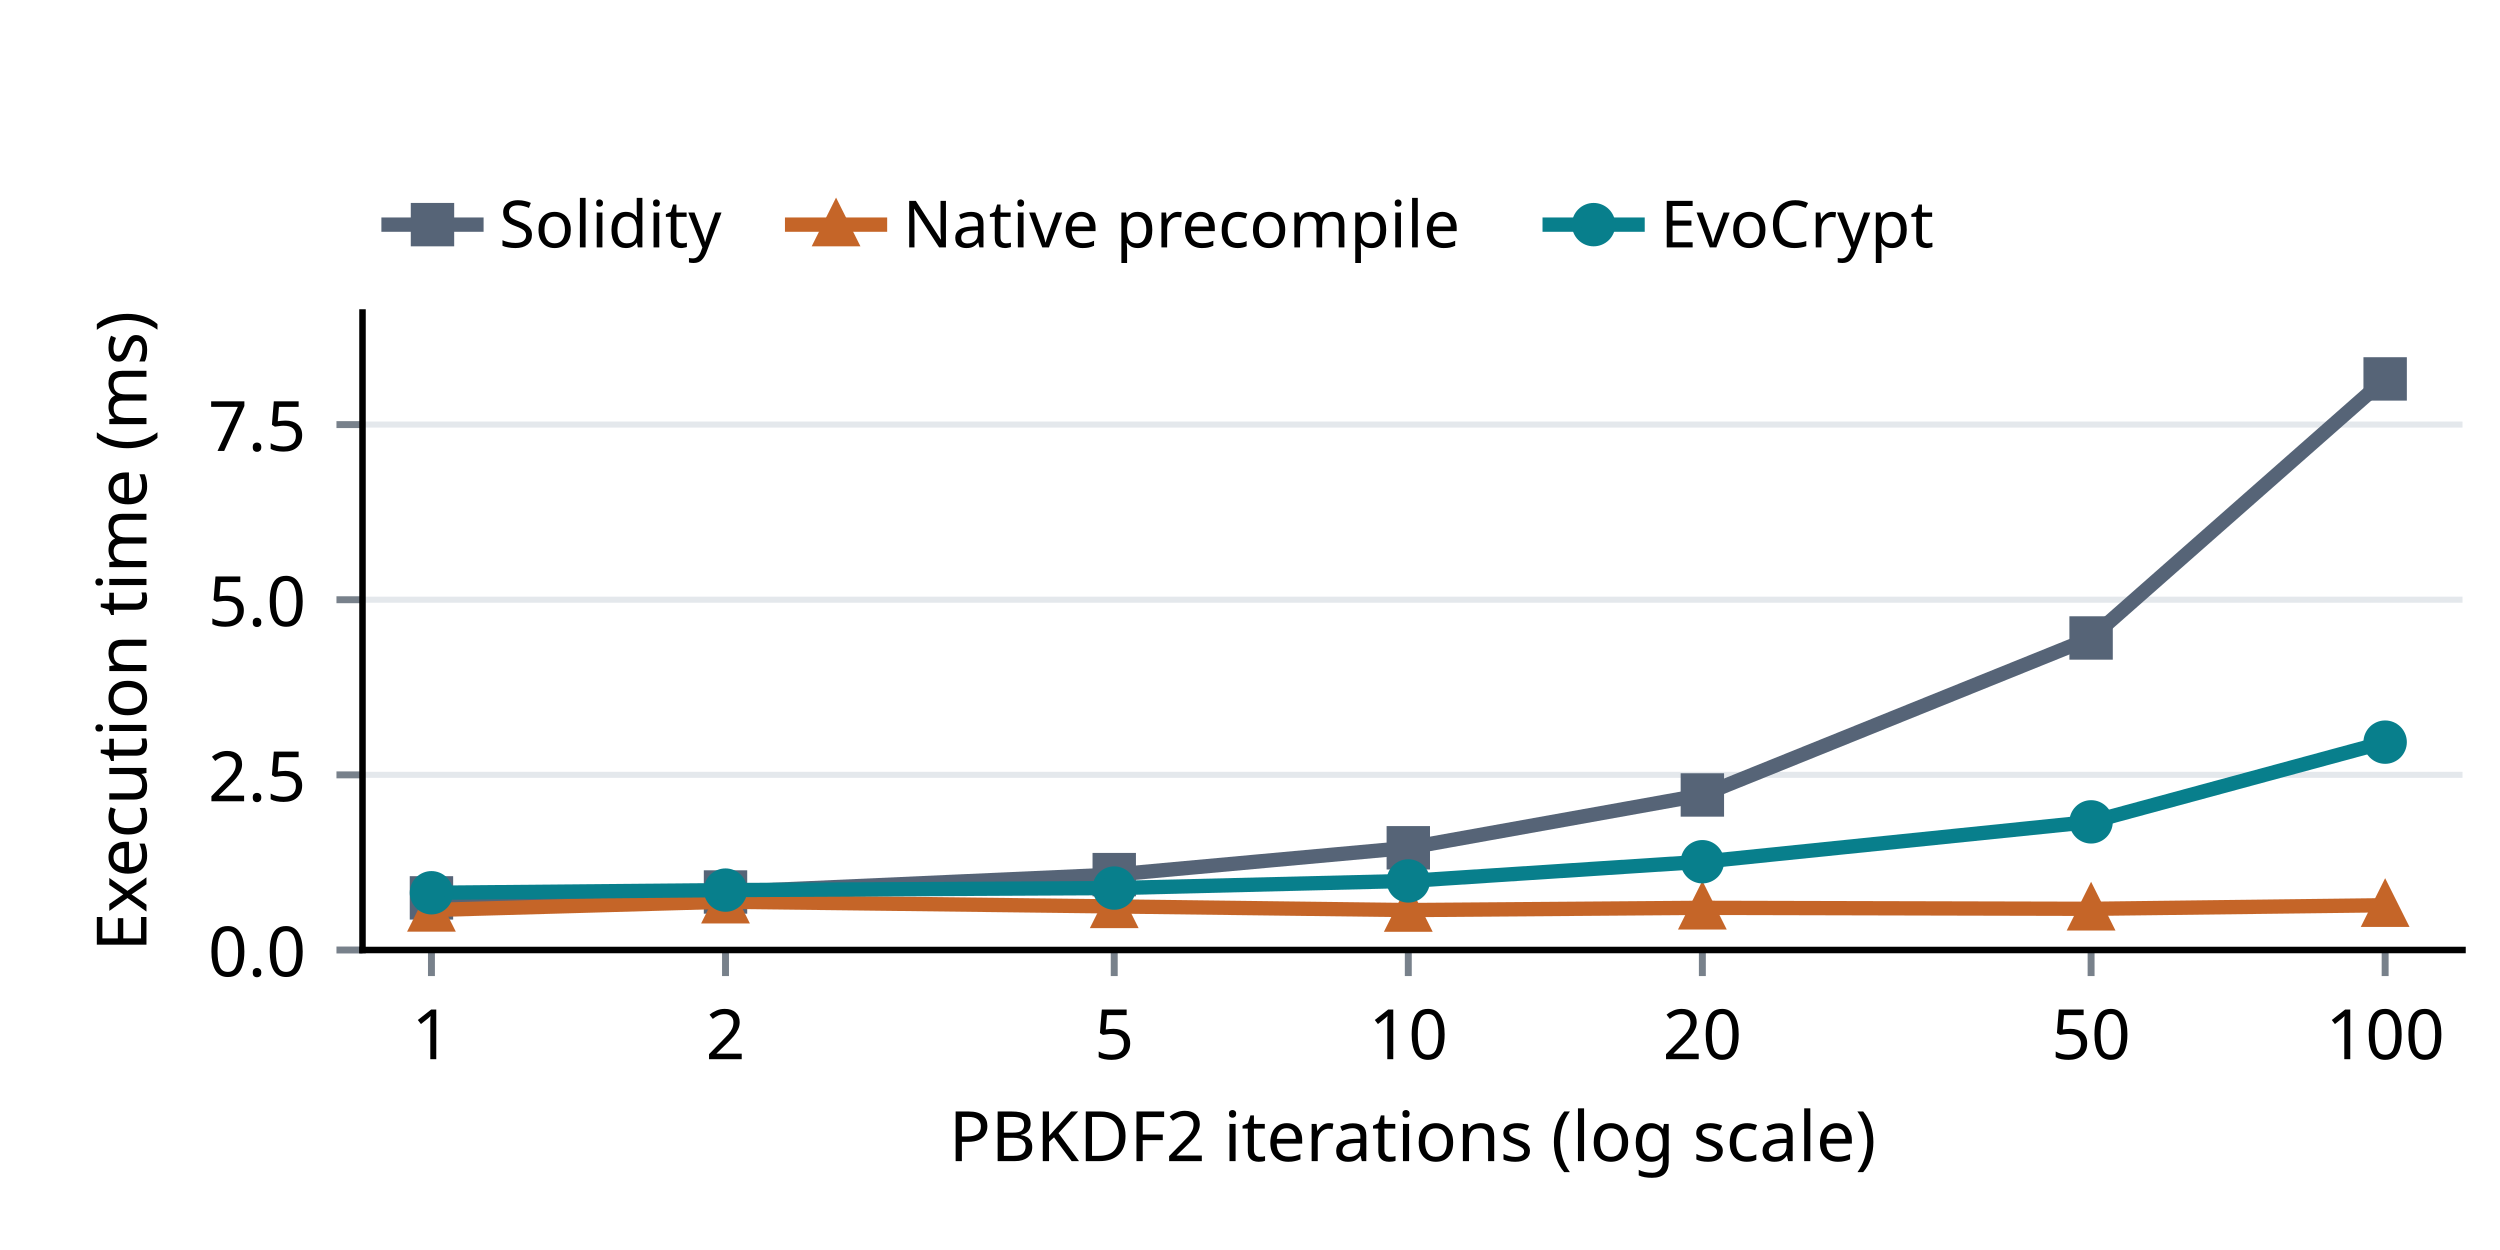
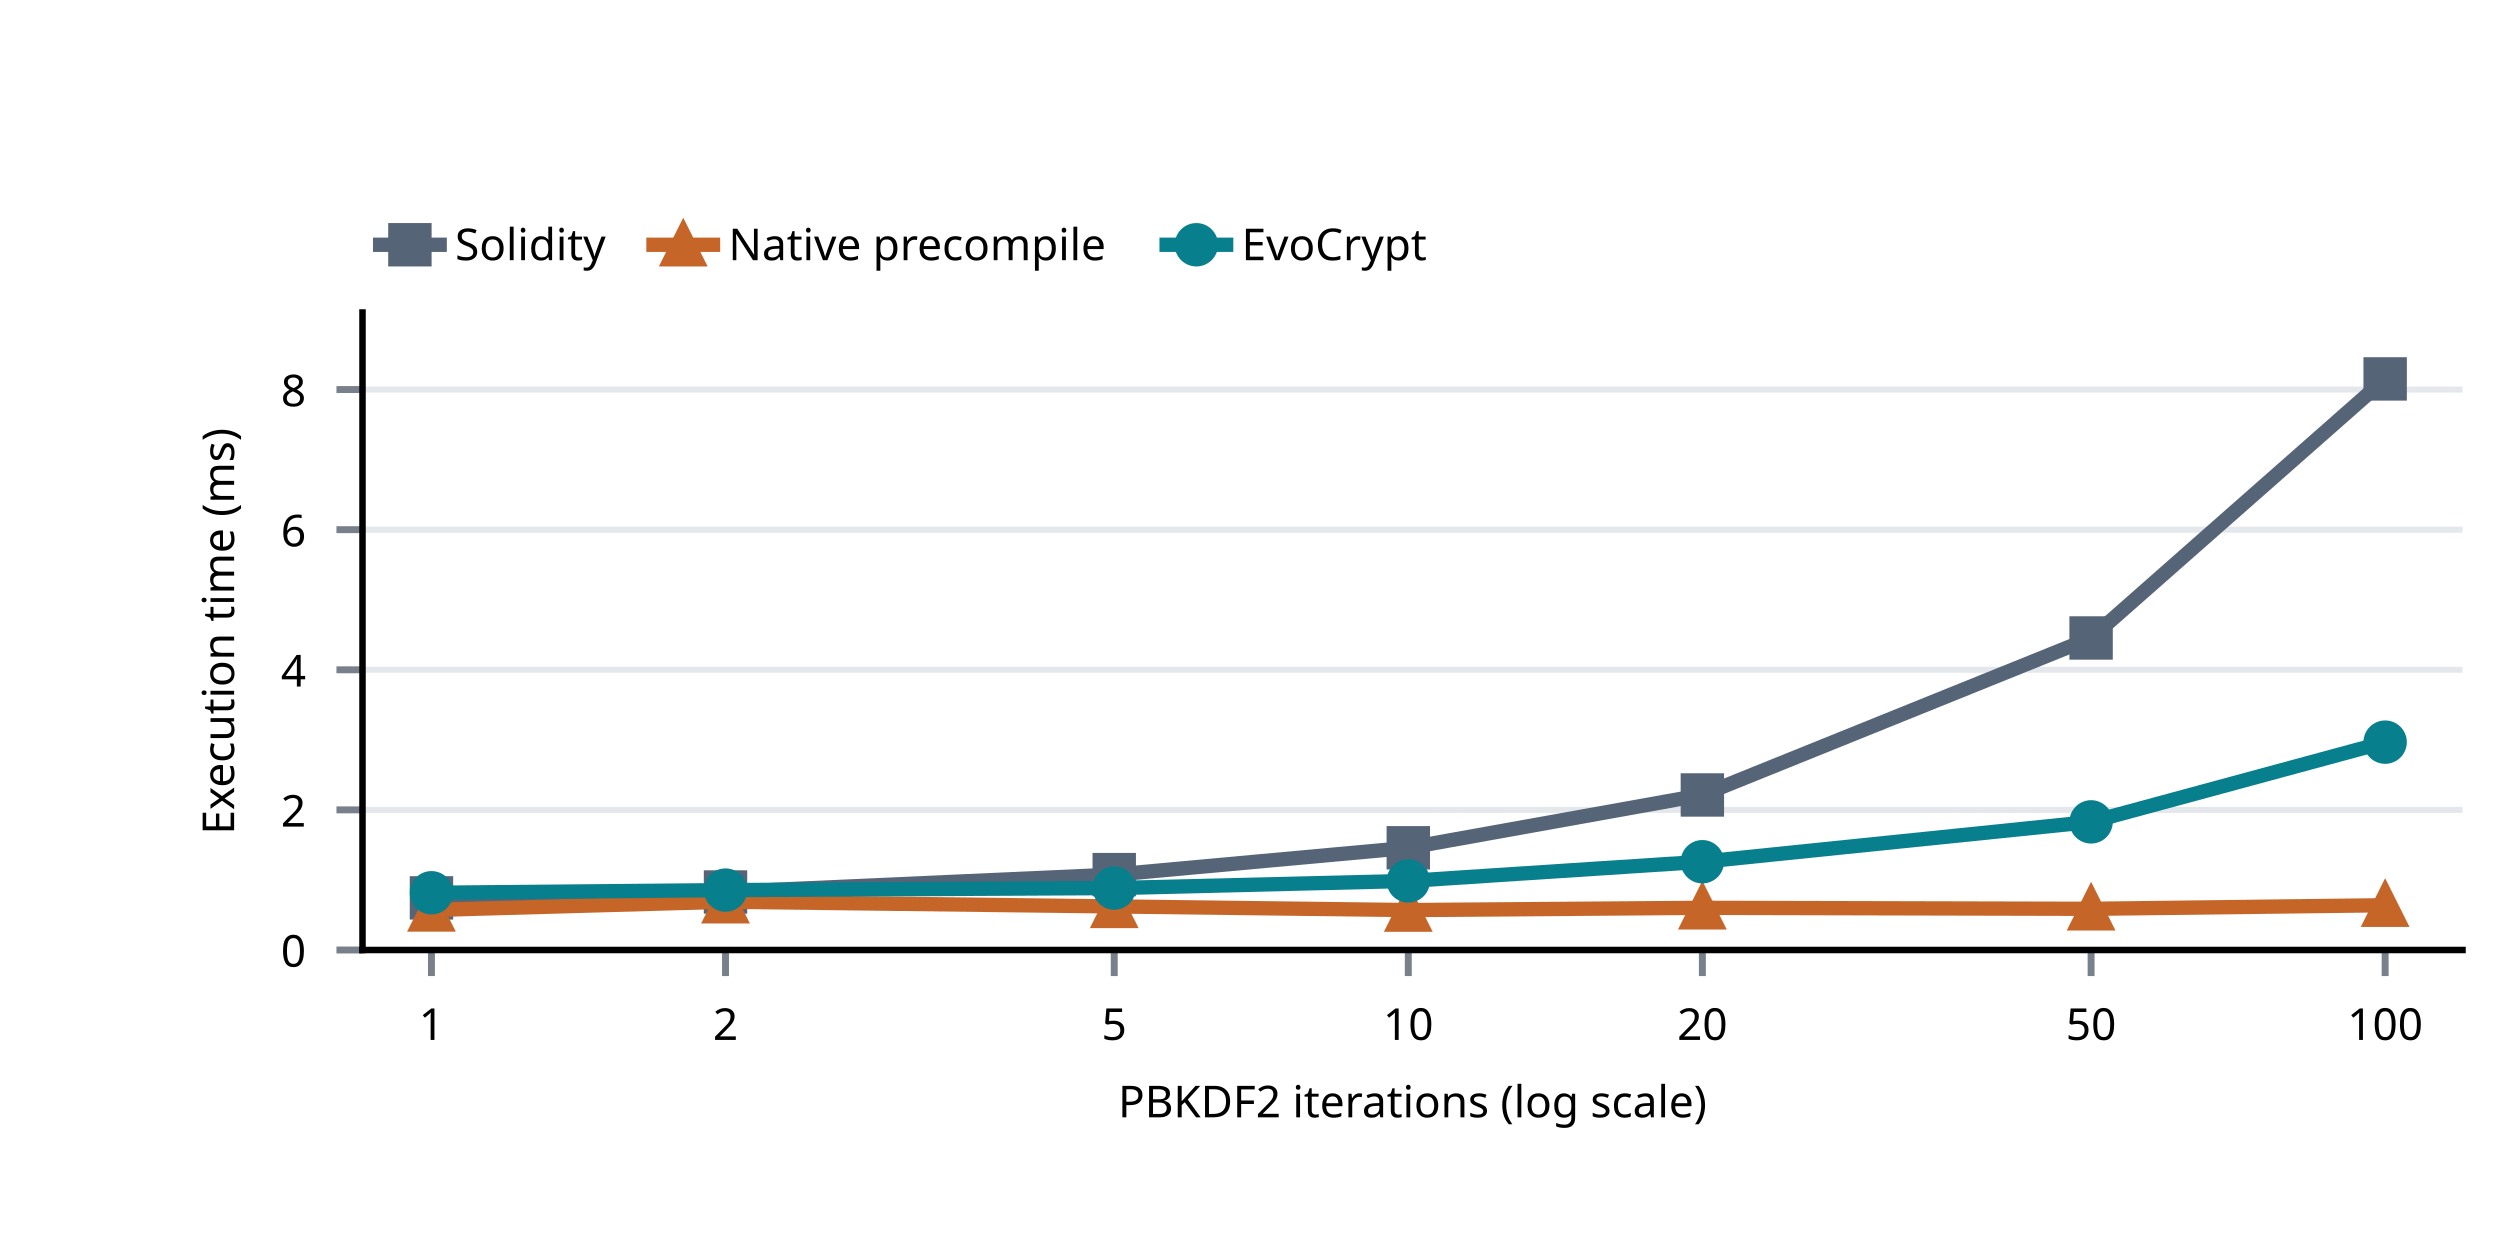
<svg xmlns="http://www.w3.org/2000/svg" xmlns:xlink="http://www.w3.org/1999/xlink" width="288pt" height="144pt" viewBox="0 0 288 144" version="1.1">
  <defs>
    <style type="text/css">*{stroke-linejoin: round; stroke-linecap: butt}</style>
  </defs>
  <g id="figure_1">
    <g id="patch_1">
      <path d="M 0 144  L 288 144  L 288 0  L 0 0  z " style="fill: #ffffff" />
    </g>
    <g id="axes_1">
      <g id="patch_2">
        <path d="M 41.76 109.44  L 283.68 109.44  L 283.68 36  L 41.76 36  z " style="fill: #ffffff" />
      </g>
      <g id="matplotlib.axis_1">
        <g id="xtick_1">
          <g id="line2d_1">
            <defs>
-               <path id="mf22c8f6aad" d="M 0 0  L 0 3  " style="stroke: #78818b; stroke-width: 0.8" />
+               <path id="m32202f15ba" d="M 0 0  L 0 3  " style="stroke: #78818b; stroke-width: 0.8" />
            </defs>
            <g>
-               <use xlink:href="#mf22c8f6aad" x="49.703" y="109.44" style="fill: #78818b; stroke: #78818b; stroke-width: 0.8" />
+               <use xlink:href="#m32202f15ba" x="49.703" y="109.44" style="fill: #78818b; stroke: #78818b; stroke-width: 0.8" />
            </g>
          </g>
          <g id="text_1">
-             <text style="font: 8px 'sans-serif'; text-anchor: middle" x="49.703" y="122.019" transform="rotate(-0, 49.70273, 122.0187)">1</text>
+             <text style="font: 5.08px 'sans-serif'; text-anchor: middle" x="49.703" y="119.8" transform="rotate(-0, 49.70273, 119.8)">1</text>
          </g>
        </g>
        <g id="xtick_2">
          <g id="line2d_2">
            <g>
-               <use xlink:href="#mf22c8f6aad" x="83.579" y="109.44" style="fill: #78818b; stroke: #78818b; stroke-width: 0.8" />
+               <use xlink:href="#m32202f15ba" x="83.579" y="109.44" style="fill: #78818b; stroke: #78818b; stroke-width: 0.8" />
            </g>
          </g>
          <g id="text_2">
-             <text style="font: 8px 'sans-serif'; text-anchor: middle" x="83.579" y="122.019" transform="rotate(-0, 83.57865, 122.0187)">2</text>
+             <text style="font: 5.08px 'sans-serif'; text-anchor: middle" x="83.579" y="119.8" transform="rotate(-0, 83.57865, 119.8)">2</text>
          </g>
        </g>
        <g id="xtick_3">
          <g id="line2d_3">
            <g>
-               <use xlink:href="#mf22c8f6aad" x="128.36" y="109.44" style="fill: #78818b; stroke: #78818b; stroke-width: 0.8" />
+               <use xlink:href="#m32202f15ba" x="128.36" y="109.44" style="fill: #78818b; stroke: #78818b; stroke-width: 0.8" />
            </g>
          </g>
          <g id="text_3">
-             <text style="font: 8px 'sans-serif'; text-anchor: middle" x="128.36" y="122.019" transform="rotate(-0, 128.3602, 122.0187)">5</text>
+             <text style="font: 5.08px 'sans-serif'; text-anchor: middle" x="128.36" y="119.8" transform="rotate(-0, 128.3602, 119.8)">5</text>
          </g>
        </g>
        <g id="xtick_4">
          <g id="line2d_4">
            <g>
-               <use xlink:href="#mf22c8f6aad" x="162.236" y="109.44" style="fill: #78818b; stroke: #78818b; stroke-width: 0.8" />
+               <use xlink:href="#m32202f15ba" x="162.236" y="109.44" style="fill: #78818b; stroke: #78818b; stroke-width: 0.8" />
            </g>
          </g>
          <g id="text_4">
-             <text style="font: 8px 'sans-serif'; text-anchor: middle" x="162.236" y="122.019" transform="rotate(-0, 162.2361, 122.0187)">10</text>
+             <text style="font: 5.08px 'sans-serif'; text-anchor: middle" x="162.236" y="119.8" transform="rotate(-0, 162.2361, 119.8)">10</text>
          </g>
        </g>
        <g id="xtick_5">
          <g id="line2d_5">
            <g>
-               <use xlink:href="#mf22c8f6aad" x="196.112" y="109.44" style="fill: #78818b; stroke: #78818b; stroke-width: 0.8" />
+               <use xlink:href="#m32202f15ba" x="196.112" y="109.44" style="fill: #78818b; stroke: #78818b; stroke-width: 0.8" />
            </g>
          </g>
          <g id="text_5">
-             <text style="font: 8px 'sans-serif'; text-anchor: middle" x="196.112" y="122.019" transform="rotate(-0, 196.112, 122.0187)">20</text>
+             <text style="font: 5.08px 'sans-serif'; text-anchor: middle" x="196.112" y="119.8" transform="rotate(-0, 196.112, 119.8)">20</text>
          </g>
        </g>
        <g id="xtick_6">
          <g id="line2d_6">
            <g>
-               <use xlink:href="#mf22c8f6aad" x="240.894" y="109.44" style="fill: #78818b; stroke: #78818b; stroke-width: 0.8" />
+               <use xlink:href="#m32202f15ba" x="240.894" y="109.44" style="fill: #78818b; stroke: #78818b; stroke-width: 0.8" />
            </g>
          </g>
          <g id="text_6">
-             <text style="font: 8px 'sans-serif'; text-anchor: middle" x="240.894" y="122.019" transform="rotate(-0, 240.8935, 122.0187)">50</text>
+             <text style="font: 5.08px 'sans-serif'; text-anchor: middle" x="240.894" y="119.8" transform="rotate(-0, 240.8935, 119.8)">50</text>
          </g>
        </g>
        <g id="xtick_7">
          <g id="line2d_7">
            <g>
-               <use xlink:href="#mf22c8f6aad" x="274.769" y="109.44" style="fill: #78818b; stroke: #78818b; stroke-width: 0.8" />
+               <use xlink:href="#m32202f15ba" x="274.769" y="109.44" style="fill: #78818b; stroke: #78818b; stroke-width: 0.8" />
            </g>
          </g>
          <g id="text_7">
-             <text style="font: 8px 'sans-serif'; text-anchor: middle" x="274.769" y="122.019" transform="rotate(-0, 274.7695, 122.0187)">100</text>
+             <text style="font: 5.08px 'sans-serif'; text-anchor: middle" x="274.769" y="119.8" transform="rotate(-0, 274.7695, 119.8)">100</text>
          </g>
        </g>
        <g id="text_8">
-           <text style="font: 8px 'sans-serif'; text-anchor: middle" x="162.72" y="133.761" transform="rotate(-0, 162.72, 133.7612)">PBKDF2 iterations (log scale)</text>
+           <text style="font: 5.08px 'sans-serif'; text-anchor: middle" x="162.72" y="128.716" transform="rotate(-0, 162.72, 128.7165)">PBKDF2 iterations (log scale)</text>
        </g>
      </g>
      <g id="matplotlib.axis_2">
        <g id="ytick_1">
          <g id="line2d_8">
-             <path d="M 41.76 109.44  L 283.68 109.44  " clip-path="url(#pd23e484dc4)" style="fill: none; stroke: #e4e8ec; stroke-width: 0.7; stroke-linecap: square" />
+             <path d="M 41.76 109.44  L 283.68 109.44  " clip-path="url(#p2259815b0c)" style="fill: none; stroke: #e4e8ec; stroke-width: 0.7; stroke-linecap: square" />
          </g>
          <g id="line2d_9">
            <defs>
-               <path id="mbe3cc4d813" d="M 0 0  L -3 0  " style="stroke: #78818b; stroke-width: 0.8" />
+               <path id="mf15a6dc55e" d="M 0 0  L -3 0  " style="stroke: #78818b; stroke-width: 0.8" />
            </defs>
            <g>
-               <use xlink:href="#mbe3cc4d813" x="41.76" y="109.44" style="fill: #78818b; stroke: #78818b; stroke-width: 0.8" />
+               <use xlink:href="#mf15a6dc55e" x="41.76" y="109.44" style="fill: #78818b; stroke: #78818b; stroke-width: 0.8" />
            </g>
          </g>
          <g id="text_9">
-             <text style="font: 8px 'sans-serif'; text-anchor: end" x="35.26" y="112.479" transform="rotate(-0, 35.26, 112.4794)">0.0</text>
+             <text style="font: 5.08px 'sans-serif'; text-anchor: end" x="35.26" y="111.37" transform="rotate(-0, 35.26, 111.37)">0</text>
          </g>
        </g>
        <g id="ytick_2">
          <g id="line2d_10">
-             <path d="M 41.76 89.264  L 283.68 89.264  " clip-path="url(#pd23e484dc4)" style="fill: none; stroke: #e4e8ec; stroke-width: 0.7; stroke-linecap: square" />
+             <path d="M 41.76 93.299  L 283.68 93.299  " clip-path="url(#p2259815b0c)" style="fill: none; stroke: #e4e8ec; stroke-width: 0.7; stroke-linecap: square" />
          </g>
          <g id="line2d_11">
            <g>
-               <use xlink:href="#mbe3cc4d813" x="41.76" y="89.264" style="fill: #78818b; stroke: #78818b; stroke-width: 0.8" />
+               <use xlink:href="#mf15a6dc55e" x="41.76" y="93.299" style="fill: #78818b; stroke: #78818b; stroke-width: 0.8" />
            </g>
          </g>
          <g id="text_10">
-             <text style="font: 8px 'sans-serif'; text-anchor: end" x="35.26" y="92.304" transform="rotate(-0, 35.26, 92.30355)">2.5</text>
+             <text style="font: 5.08px 'sans-serif'; text-anchor: end" x="35.26" y="95.229" transform="rotate(-0, 35.26, 95.22934)">2</text>
          </g>
        </g>
        <g id="ytick_3">
          <g id="line2d_12">
-             <path d="M 41.76 69.088  L 283.68 69.088  " clip-path="url(#pd23e484dc4)" style="fill: none; stroke: #e4e8ec; stroke-width: 0.7; stroke-linecap: square" />
+             <path d="M 41.76 77.159  L 283.68 77.159  " clip-path="url(#p2259815b0c)" style="fill: none; stroke: #e4e8ec; stroke-width: 0.7; stroke-linecap: square" />
          </g>
          <g id="line2d_13">
            <g>
-               <use xlink:href="#mbe3cc4d813" x="41.76" y="69.088" style="fill: #78818b; stroke: #78818b; stroke-width: 0.8" />
+               <use xlink:href="#mf15a6dc55e" x="41.76" y="77.159" style="fill: #78818b; stroke: #78818b; stroke-width: 0.8" />
            </g>
          </g>
          <g id="text_11">
-             <text style="font: 8px 'sans-serif'; text-anchor: end" x="35.26" y="72.128" transform="rotate(-0, 35.26, 72.12773)">5.0</text>
+             <text style="font: 5.08px 'sans-serif'; text-anchor: end" x="35.26" y="79.089" transform="rotate(-0, 35.26, 79.08868)">4</text>
          </g>
        </g>
        <g id="ytick_4">
          <g id="line2d_14">
-             <path d="M 41.76 48.913  L 283.68 48.913  " clip-path="url(#pd23e484dc4)" style="fill: none; stroke: #e4e8ec; stroke-width: 0.7; stroke-linecap: square" />
+             <path d="M 41.76 61.018  L 283.68 61.018  " clip-path="url(#p2259815b0c)" style="fill: none; stroke: #e4e8ec; stroke-width: 0.7; stroke-linecap: square" />
          </g>
          <g id="line2d_15">
            <g>
-               <use xlink:href="#mbe3cc4d813" x="41.76" y="48.913" style="fill: #78818b; stroke: #78818b; stroke-width: 0.8" />
+               <use xlink:href="#mf15a6dc55e" x="41.76" y="61.018" style="fill: #78818b; stroke: #78818b; stroke-width: 0.8" />
            </g>
          </g>
          <g id="text_12">
-             <text style="font: 8px 'sans-serif'; text-anchor: end" x="35.26" y="51.952" transform="rotate(-0, 35.26, 51.9519)">7.5</text>
-           </g>
-         </g>
-         <g id="text_13">
-           <text style="font: 8px 'sans-serif'; text-anchor: middle" x="16.874" y="72.72" transform="rotate(-90, 16.87375, 72.72)">Execution time (ms)</text>
+             <text style="font: 5.08px 'sans-serif'; text-anchor: end" x="35.26" y="62.948" transform="rotate(-0, 35.26, 62.94803)">6</text>
+           </g>
+         </g>
+         <g id="ytick_5">
+           <g id="line2d_16">
+             <path d="M 41.76 44.877  L 283.68 44.877  " clip-path="url(#p2259815b0c)" style="fill: none; stroke: #e4e8ec; stroke-width: 0.7; stroke-linecap: square" />
+           </g>
+           <g id="line2d_17">
+             <g>
+               <use xlink:href="#mf15a6dc55e" x="41.76" y="44.877" style="fill: #78818b; stroke: #78818b; stroke-width: 0.8" />
+             </g>
+           </g>
+           <g id="text_13">
+             <text style="font: 5.08px 'sans-serif'; text-anchor: end" x="35.26" y="46.807" transform="rotate(-0, 35.26, 46.80737)">8</text>
+           </g>
+         </g>
+         <g id="text_14">
+           <text style="font: 5.08px 'sans-serif'; text-anchor: middle" x="26.971" y="72.72" transform="rotate(-90, 26.97137, 72.72)">Execution time (ms)</text>
        </g>
      </g>
      <g id="patch_3">
        <path d="M 41.76 109.44  L 41.76 36  " style="fill: none; stroke: #000000; stroke-width: 0.75; stroke-linejoin: miter; stroke-linecap: square" />
      </g>
      <g id="patch_4">
        <path d="M 41.76 109.44  L 283.68 109.44  " style="fill: none; stroke: #000000; stroke-width: 0.75; stroke-linejoin: miter; stroke-linecap: square" />
      </g>
-       <g id="line2d_16">
-         <path d="M 49.703 103.436  L 83.579 102.758  L 128.36 100.756  L 162.236 97.665  L 196.112 91.58  L 240.894 73.495  L 274.769 43.651  " clip-path="url(#pd23e484dc4)" style="fill: none; stroke: #566477; stroke-width: 1.65; stroke-linecap: square" />
+       <g id="line2d_18">
+         <path d="M 49.703 103.436  L 83.579 102.758  L 128.36 100.756  L 162.236 97.665  L 196.112 91.58  L 240.894 73.495  L 274.769 43.651  " clip-path="url(#p2259815b0c)" style="fill: none; stroke: #566477; stroke-width: 1.65; stroke-linecap: square" />
        <defs>
-           <path id="m09d9a7d00d" d="M -2 2  L 2 2  L 2 -2  L -2 -2  z " style="stroke: #566477; stroke-linejoin: miter" />
+           <path id="m8b56ef666f" d="M -2 2  L 2 2  L 2 -2  L -2 -2  z " style="stroke: #566477; stroke-linejoin: miter" />
        </defs>
-         <g clip-path="url(#pd23e484dc4)">
-           <use xlink:href="#m09d9a7d00d" x="49.703" y="103.436" style="fill: #566477; stroke: #566477; stroke-linejoin: miter" />
-           <use xlink:href="#m09d9a7d00d" x="83.579" y="102.758" style="fill: #566477; stroke: #566477; stroke-linejoin: miter" />
-           <use xlink:href="#m09d9a7d00d" x="128.36" y="100.756" style="fill: #566477; stroke: #566477; stroke-linejoin: miter" />
-           <use xlink:href="#m09d9a7d00d" x="162.236" y="97.665" style="fill: #566477; stroke: #566477; stroke-linejoin: miter" />
-           <use xlink:href="#m09d9a7d00d" x="196.112" y="91.58" style="fill: #566477; stroke: #566477; stroke-linejoin: miter" />
-           <use xlink:href="#m09d9a7d00d" x="240.894" y="73.495" style="fill: #566477; stroke: #566477; stroke-linejoin: miter" />
-           <use xlink:href="#m09d9a7d00d" x="274.769" y="43.651" style="fill: #566477; stroke: #566477; stroke-linejoin: miter" />
-         </g>
-       </g>
-       <g id="line2d_17">
-         <path d="M 49.703 104.832  L 83.579 103.88  L 128.36 104.42  L 162.236 104.84  L 196.112 104.582  L 240.894 104.695  L 274.769 104.283  " clip-path="url(#pd23e484dc4)" style="fill: none; stroke: #c56528; stroke-width: 1.65; stroke-linecap: square" />
+         <g clip-path="url(#p2259815b0c)">
+           <use xlink:href="#m8b56ef666f" x="49.703" y="103.436" style="fill: #566477; stroke: #566477; stroke-linejoin: miter" />
+           <use xlink:href="#m8b56ef666f" x="83.579" y="102.758" style="fill: #566477; stroke: #566477; stroke-linejoin: miter" />
+           <use xlink:href="#m8b56ef666f" x="128.36" y="100.756" style="fill: #566477; stroke: #566477; stroke-linejoin: miter" />
+           <use xlink:href="#m8b56ef666f" x="162.236" y="97.665" style="fill: #566477; stroke: #566477; stroke-linejoin: miter" />
+           <use xlink:href="#m8b56ef666f" x="196.112" y="91.58" style="fill: #566477; stroke: #566477; stroke-linejoin: miter" />
+           <use xlink:href="#m8b56ef666f" x="240.894" y="73.495" style="fill: #566477; stroke: #566477; stroke-linejoin: miter" />
+           <use xlink:href="#m8b56ef666f" x="274.769" y="43.651" style="fill: #566477; stroke: #566477; stroke-linejoin: miter" />
+         </g>
+       </g>
+       <g id="line2d_19">
+         <path d="M 49.703 104.832  L 83.579 103.88  L 128.36 104.42  L 162.236 104.84  L 196.112 104.582  L 240.894 104.695  L 274.769 104.283  " clip-path="url(#p2259815b0c)" style="fill: none; stroke: #c56528; stroke-width: 1.65; stroke-linecap: square" />
        <defs>
-           <path id="mdc5d41deb7" d="M 0 -2  L -2 2  L 2 2  z " style="stroke: #c56528; stroke-linejoin: miter" />
+           <path id="mae165de044" d="M 0 -2  L -2 2  L 2 2  z " style="stroke: #c56528; stroke-linejoin: miter" />
        </defs>
-         <g clip-path="url(#pd23e484dc4)">
-           <use xlink:href="#mdc5d41deb7" x="49.703" y="104.832" style="fill: #c56528; stroke: #c56528; stroke-linejoin: miter" />
-           <use xlink:href="#mdc5d41deb7" x="83.579" y="103.88" style="fill: #c56528; stroke: #c56528; stroke-linejoin: miter" />
-           <use xlink:href="#mdc5d41deb7" x="128.36" y="104.42" style="fill: #c56528; stroke: #c56528; stroke-linejoin: miter" />
-           <use xlink:href="#mdc5d41deb7" x="162.236" y="104.84" style="fill: #c56528; stroke: #c56528; stroke-linejoin: miter" />
-           <use xlink:href="#mdc5d41deb7" x="196.112" y="104.582" style="fill: #c56528; stroke: #c56528; stroke-linejoin: miter" />
-           <use xlink:href="#mdc5d41deb7" x="240.894" y="104.695" style="fill: #c56528; stroke: #c56528; stroke-linejoin: miter" />
-           <use xlink:href="#mdc5d41deb7" x="274.769" y="104.283" style="fill: #c56528; stroke: #c56528; stroke-linejoin: miter" />
-         </g>
-       </g>
-       <g id="line2d_18">
-         <path d="M 49.703 102.847  L 83.579 102.54  L 128.36 102.306  L 162.236 101.483  L 196.112 99.271  L 240.894 94.679  L 274.769 85.495  " clip-path="url(#pd23e484dc4)" style="fill: none; stroke: #087f8c; stroke-width: 1.65; stroke-linecap: square" />
+         <g clip-path="url(#p2259815b0c)">
+           <use xlink:href="#mae165de044" x="49.703" y="104.832" style="fill: #c56528; stroke: #c56528; stroke-linejoin: miter" />
+           <use xlink:href="#mae165de044" x="83.579" y="103.88" style="fill: #c56528; stroke: #c56528; stroke-linejoin: miter" />
+           <use xlink:href="#mae165de044" x="128.36" y="104.42" style="fill: #c56528; stroke: #c56528; stroke-linejoin: miter" />
+           <use xlink:href="#mae165de044" x="162.236" y="104.84" style="fill: #c56528; stroke: #c56528; stroke-linejoin: miter" />
+           <use xlink:href="#mae165de044" x="196.112" y="104.582" style="fill: #c56528; stroke: #c56528; stroke-linejoin: miter" />
+           <use xlink:href="#mae165de044" x="240.894" y="104.695" style="fill: #c56528; stroke: #c56528; stroke-linejoin: miter" />
+           <use xlink:href="#mae165de044" x="274.769" y="104.283" style="fill: #c56528; stroke: #c56528; stroke-linejoin: miter" />
+         </g>
+       </g>
+       <g id="line2d_20">
+         <path d="M 49.703 102.847  L 83.579 102.54  L 128.36 102.306  L 162.236 101.483  L 196.112 99.271  L 240.894 94.679  L 274.769 85.495  " clip-path="url(#p2259815b0c)" style="fill: none; stroke: #087f8c; stroke-width: 1.65; stroke-linecap: square" />
        <defs>
-           <path id="m26aa40f3cc" d="M 0 2  C 0.53 2 1.039 1.789 1.414 1.414  C 1.789 1.039 2 0.53 2 0  C 2 -0.53 1.789 -1.039 1.414 -1.414  C 1.039 -1.789 0.53 -2 0 -2  C -0.53 -2 -1.039 -1.789 -1.414 -1.414  C -1.789 -1.039 -2 -0.53 -2 0  C -2 0.53 -1.789 1.039 -1.414 1.414  C -1.039 1.789 -0.53 2 0 2  z " style="stroke: #087f8c" />
+           <path id="m95112cb7c7" d="M 0 2  C 0.53 2 1.039 1.789 1.414 1.414  C 1.789 1.039 2 0.53 2 0  C 2 -0.53 1.789 -1.039 1.414 -1.414  C 1.039 -1.789 0.53 -2 0 -2  C -0.53 -2 -1.039 -1.789 -1.414 -1.414  C -1.789 -1.039 -2 -0.53 -2 0  C -2 0.53 -1.789 1.039 -1.414 1.414  C -1.039 1.789 -0.53 2 0 2  z " style="stroke: #087f8c" />
        </defs>
-         <g clip-path="url(#pd23e484dc4)">
-           <use xlink:href="#m26aa40f3cc" x="49.703" y="102.847" style="fill: #087f8c; stroke: #087f8c" />
-           <use xlink:href="#m26aa40f3cc" x="83.579" y="102.54" style="fill: #087f8c; stroke: #087f8c" />
-           <use xlink:href="#m26aa40f3cc" x="128.36" y="102.306" style="fill: #087f8c; stroke: #087f8c" />
-           <use xlink:href="#m26aa40f3cc" x="162.236" y="101.483" style="fill: #087f8c; stroke: #087f8c" />
-           <use xlink:href="#m26aa40f3cc" x="196.112" y="99.271" style="fill: #087f8c; stroke: #087f8c" />
-           <use xlink:href="#m26aa40f3cc" x="240.894" y="94.679" style="fill: #087f8c; stroke: #087f8c" />
-           <use xlink:href="#m26aa40f3cc" x="274.769" y="85.495" style="fill: #087f8c; stroke: #087f8c" />
+         <g clip-path="url(#p2259815b0c)">
+           <use xlink:href="#m95112cb7c7" x="49.703" y="102.847" style="fill: #087f8c; stroke: #087f8c" />
+           <use xlink:href="#m95112cb7c7" x="83.579" y="102.54" style="fill: #087f8c; stroke: #087f8c" />
+           <use xlink:href="#m95112cb7c7" x="128.36" y="102.306" style="fill: #087f8c; stroke: #087f8c" />
+           <use xlink:href="#m95112cb7c7" x="162.236" y="101.483" style="fill: #087f8c; stroke: #087f8c" />
+           <use xlink:href="#m95112cb7c7" x="196.112" y="99.271" style="fill: #087f8c; stroke: #087f8c" />
+           <use xlink:href="#m95112cb7c7" x="240.894" y="94.679" style="fill: #087f8c; stroke: #087f8c" />
+           <use xlink:href="#m95112cb7c7" x="274.769" y="85.495" style="fill: #087f8c; stroke: #087f8c" />
        </g>
      </g>
      <g id="legend_1">
-         <g id="line2d_19">
-           <path d="M 44.76 25.878  L 49.822 25.878  L 54.885 25.878  " style="fill: none; stroke: #566477; stroke-width: 1.65; stroke-linecap: square" />
+         <g id="line2d_21">
+           <path d="M 43.792 28.196  L 47.221 28.196  L 50.65 28.196  " style="fill: none; stroke: #566477; stroke-width: 1.65; stroke-linecap: square" />
          <g>
-             <use xlink:href="#m09d9a7d00d" x="49.822" y="25.878" style="fill: #566477; stroke: #566477; stroke-linejoin: miter" />
-           </g>
-         </g>
-         <g id="text_14">
-           <text style="font: 7.5px 'sans-serif'; text-anchor: start" x="57.51" y="28.503" transform="rotate(-0, 57.51, 28.50263)">Solidity</text>
-         </g>
-         <g id="line2d_20">
-           <path d="M 91.252 25.878  L 96.314 25.878  L 101.377 25.878  " style="fill: none; stroke: #c56528; stroke-width: 1.65; stroke-linecap: square" />
+             <use xlink:href="#m8b56ef666f" x="47.221" y="28.196" style="fill: #566477; stroke: #566477; stroke-linejoin: miter" />
+           </g>
+         </g>
+         <g id="text_15">
+           <text style="font: 5.08px 'sans-serif'; text-anchor: start" x="52.428" y="29.974" transform="rotate(-0, 52.428, 29.97392)">Solidity</text>
+         </g>
+         <g id="line2d_22">
+           <path d="M 75.282 28.196  L 78.711 28.196  L 82.14 28.196  " style="fill: none; stroke: #c56528; stroke-width: 1.65; stroke-linecap: square" />
          <g>
-             <use xlink:href="#mdc5d41deb7" x="96.314" y="25.878" style="fill: #c56528; stroke: #c56528; stroke-linejoin: miter" />
-           </g>
-         </g>
-         <g id="text_15">
-           <text style="font: 7.5px 'sans-serif'; text-anchor: start" x="104.002" y="28.503" transform="rotate(-0, 104.0018, 28.50263)">Native precompile</text>
-         </g>
-         <g id="line2d_21">
-           <path d="M 178.523 25.878  L 183.585 25.878  L 188.648 25.878  " style="fill: none; stroke: #087f8c; stroke-width: 1.65; stroke-linecap: square" />
+             <use xlink:href="#mae165de044" x="78.711" y="28.196" style="fill: #c56528; stroke: #c56528; stroke-linejoin: miter" />
+           </g>
+         </g>
+         <g id="text_16">
+           <text style="font: 5.08px 'sans-serif'; text-anchor: start" x="83.918" y="29.974" transform="rotate(-0, 83.91844, 29.97392)">Native precompile</text>
+         </g>
+         <g id="line2d_23">
+           <path d="M 134.394 28.196  L 137.823 28.196  L 141.252 28.196  " style="fill: none; stroke: #087f8c; stroke-width: 1.65; stroke-linecap: square" />
          <g>
-             <use xlink:href="#m26aa40f3cc" x="183.585" y="25.878" style="fill: #087f8c; stroke: #087f8c" />
-           </g>
-         </g>
-         <g id="text_16">
-           <text style="font: 7.5px 'sans-serif'; text-anchor: start" x="191.273" y="28.503" transform="rotate(-0, 191.2725, 28.50263)">EvoCrypt</text>
+             <use xlink:href="#m95112cb7c7" x="137.823" y="28.196" style="fill: #087f8c; stroke: #087f8c" />
+           </g>
+         </g>
+         <g id="text_17">
+           <text style="font: 5.08px 'sans-serif'; text-anchor: start" x="143.03" y="29.974" transform="rotate(-0, 143.0298, 29.97392)">EvoCrypt</text>
        </g>
      </g>
    </g>
  </g>
  <defs>
-     <clipPath id="pd23e484dc4">
+     <clipPath id="p2259815b0c">
      <rect x="41.76" y="36" width="241.92" height="73.44" />
    </clipPath>
  </defs>
</svg>
